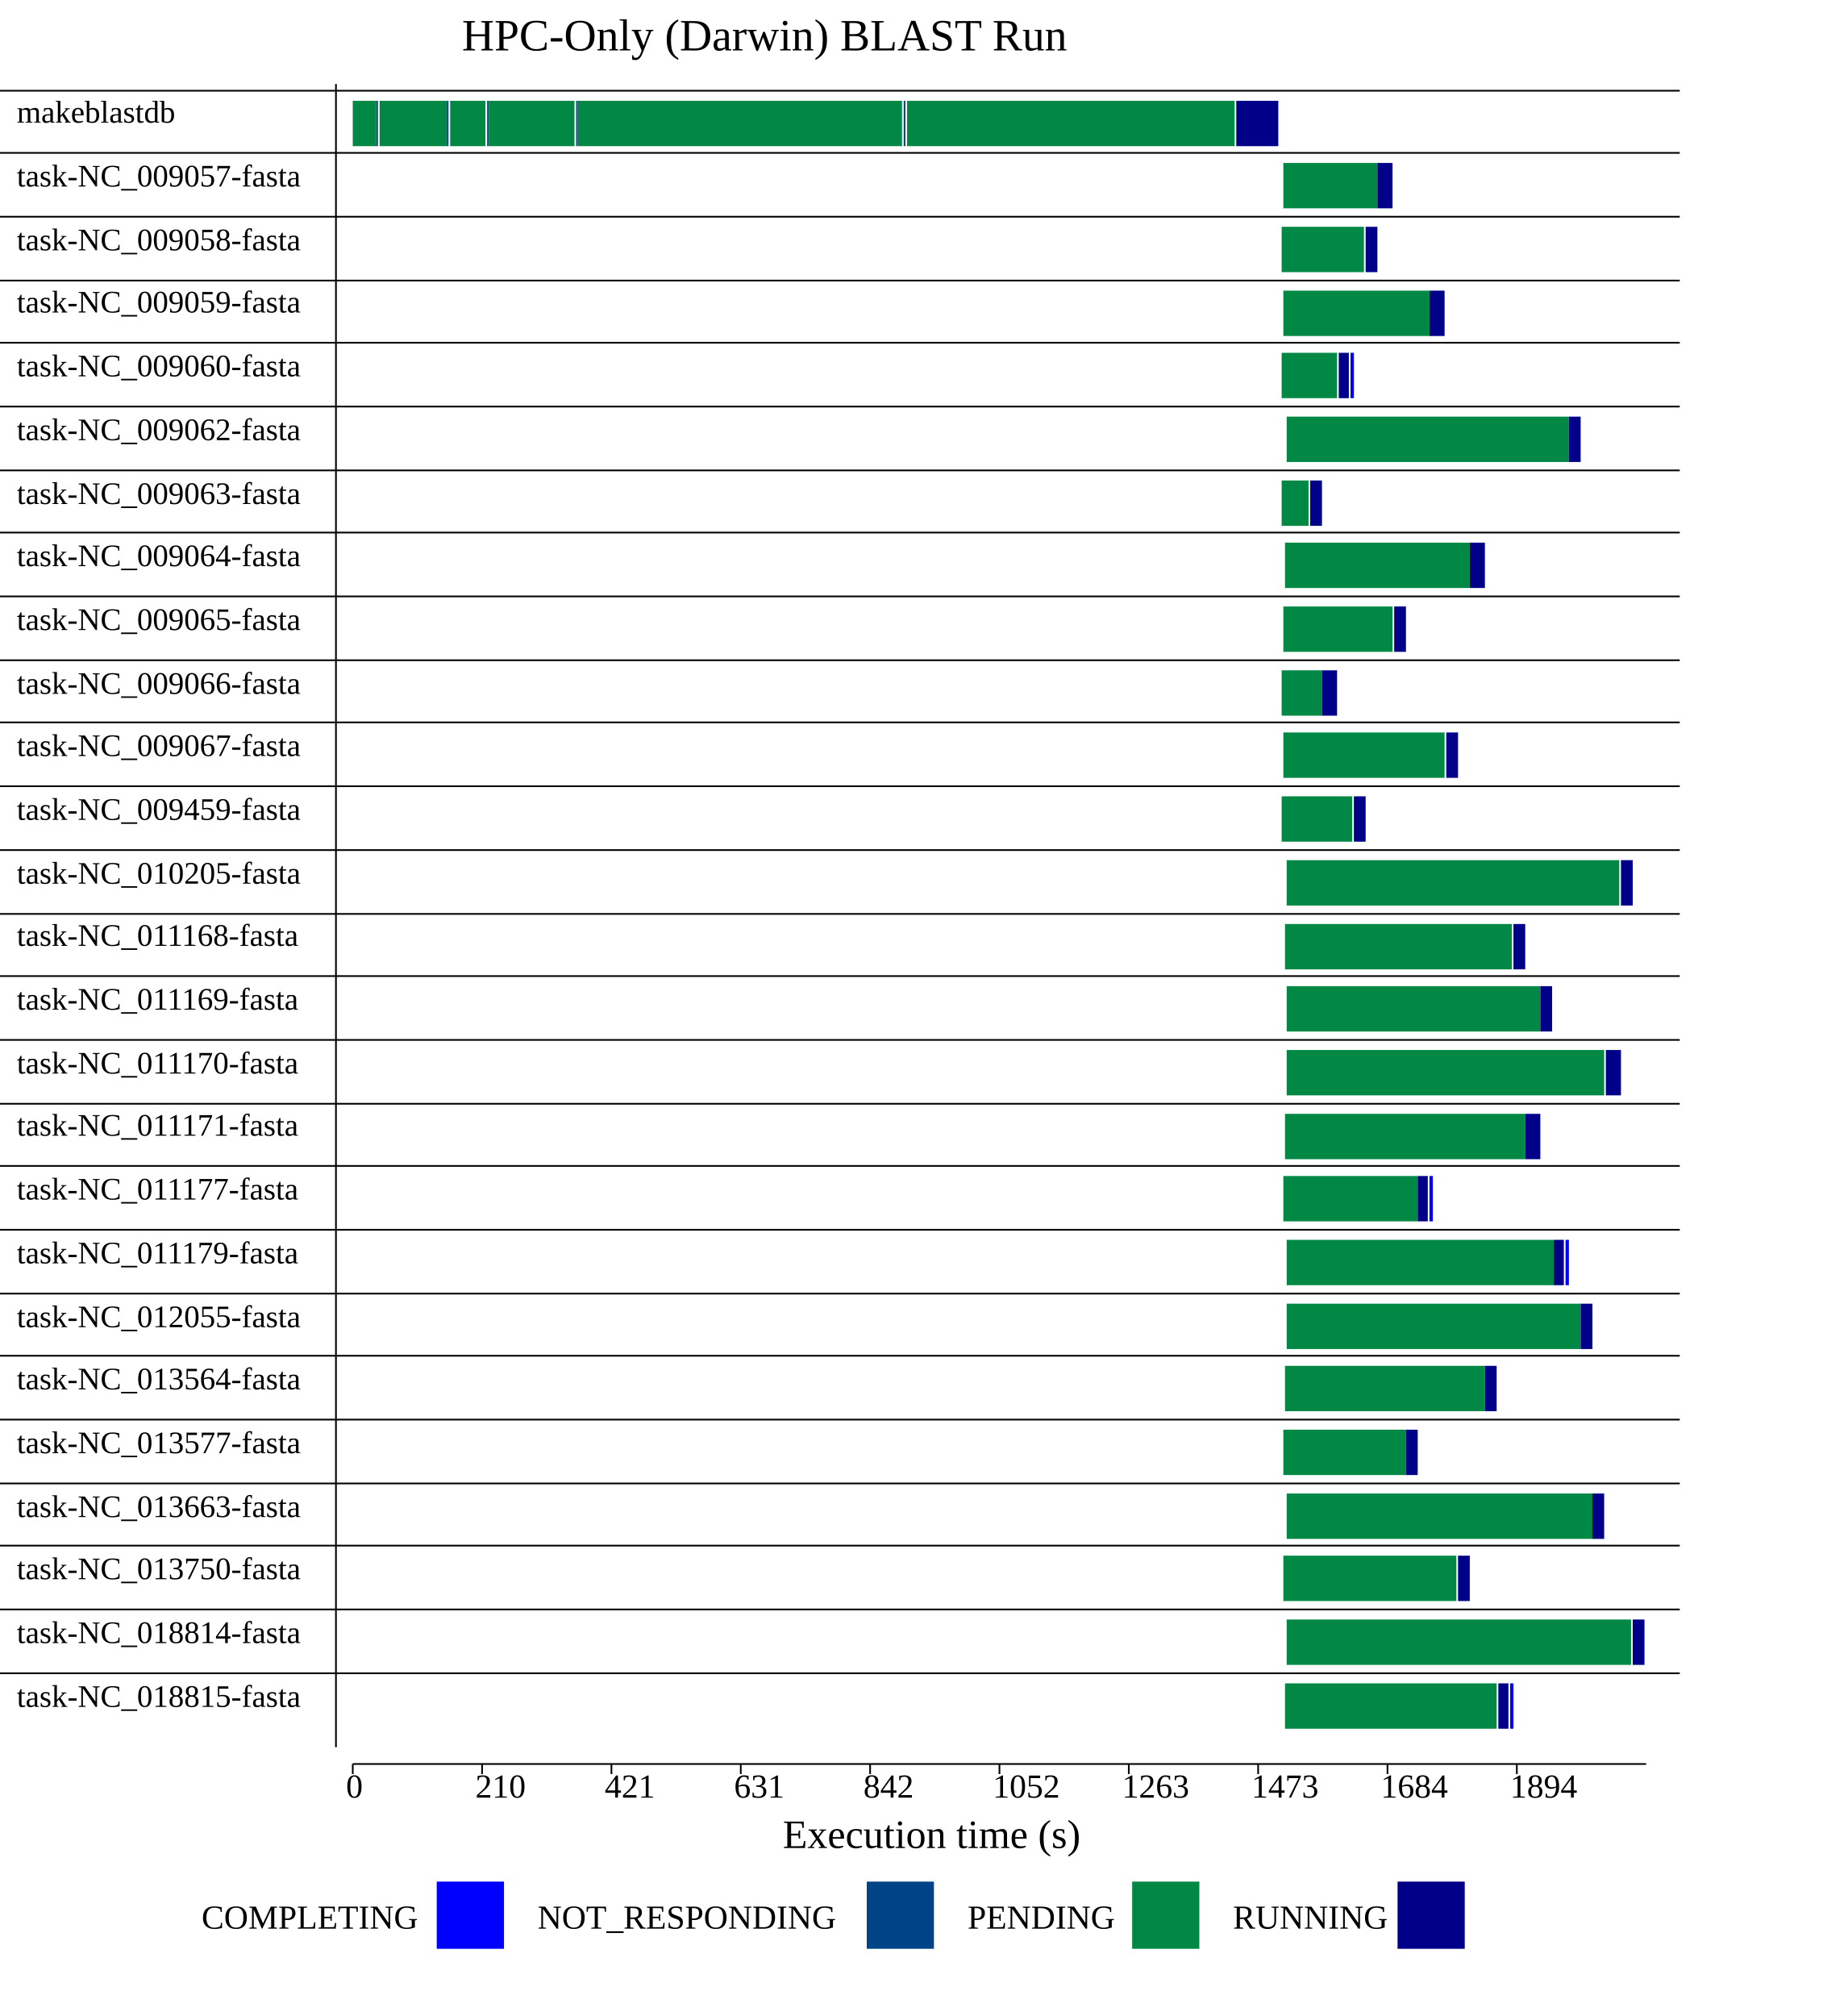
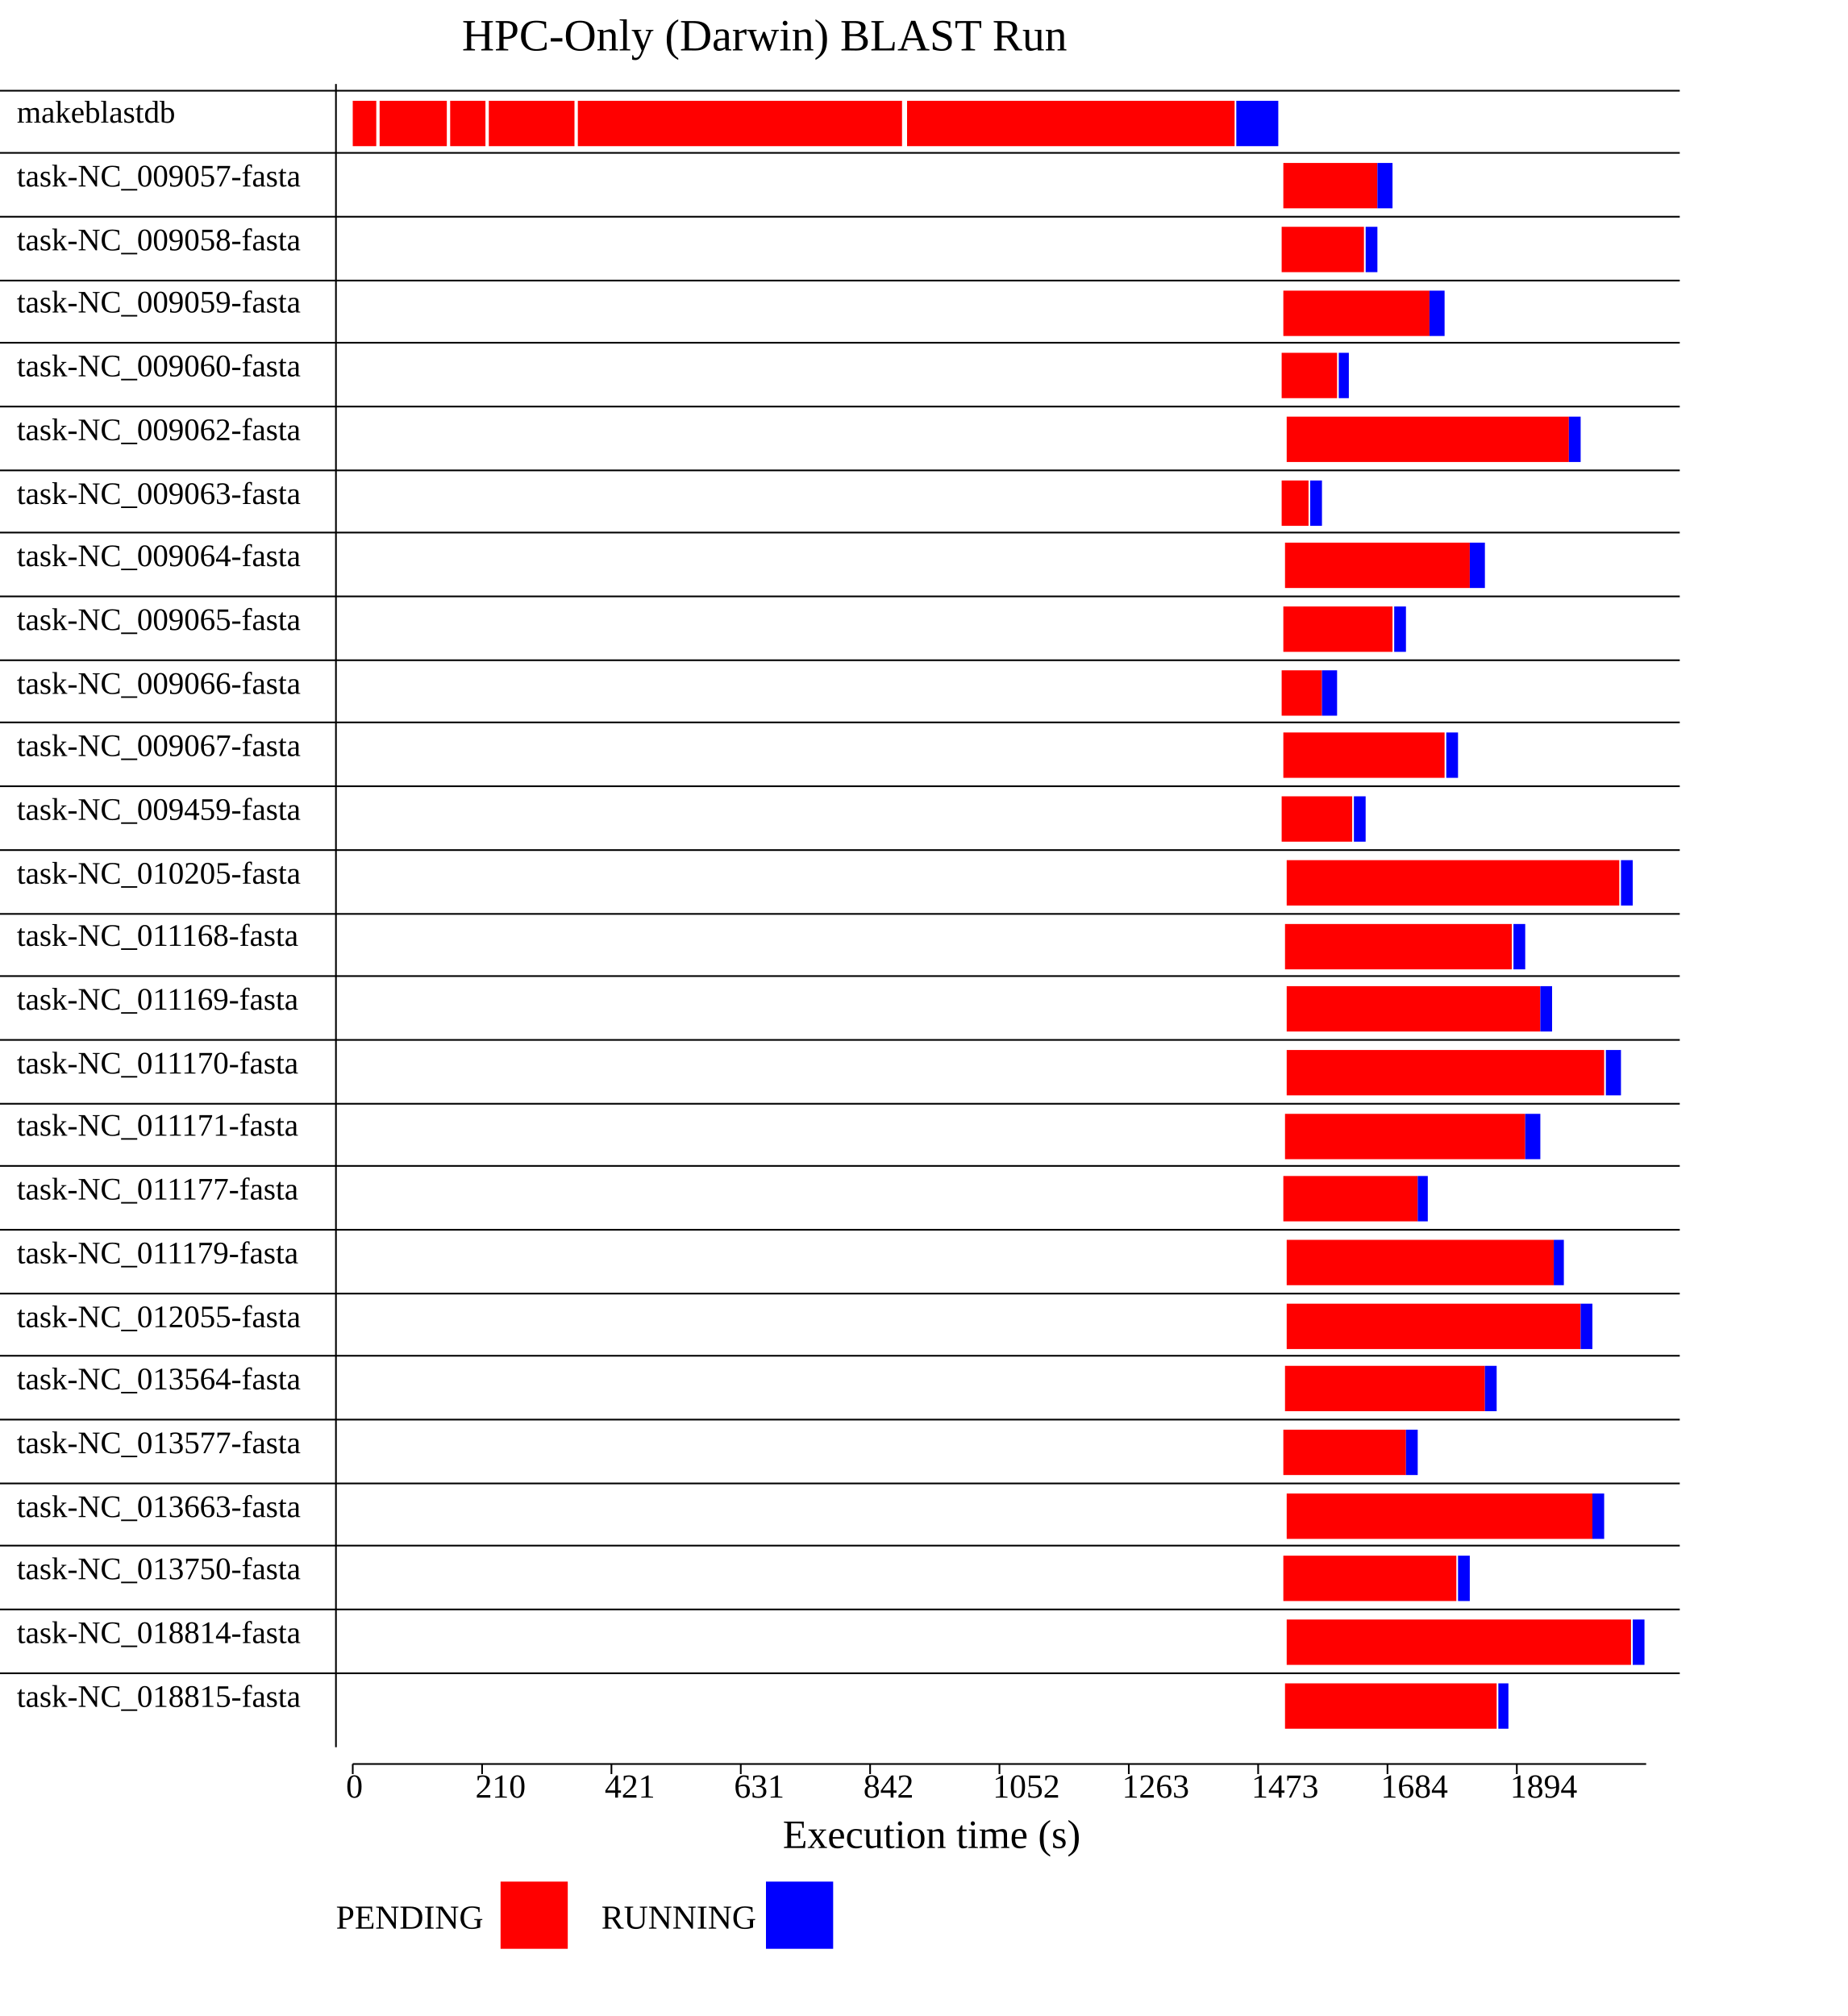
<svg xmlns="http://www.w3.org/2000/svg" width="1100" height="1200">
  <g transform="None">
    <text x="275" y="30" style="font-size:20pt;">HPC-Only (Darwin) BLAST Run</text>
-     <g transform="translate(120 1120)">
-       <text x="0" y="28" style="font-size: 15pt;">COMPLETING</text>
-       <rect x="140" y="0" width="40" height="40" fill="#0000ff">
- </rect>
-       <text x="200" y="28" style="font-size: 15pt;">NOT_RESPONDING</text>
-       <rect x="396" y="0" width="40" height="40" fill="#004488">
- </rect>
-       <text x="456" y="28" style="font-size: 15pt;">PENDING</text>
-       <rect x="554" y="0" width="40" height="40" fill="#008844">
- </rect>
-       <text x="614" y="28" style="font-size: 15pt;">RUNNING</text>
-       <rect x="712" y="0" width="40" height="40" fill="#000088">
+     <g transform="translate(200 1120)">
+       <text x="0" y="28" style="font-size: 15pt;">PENDING</text>
+       <rect x="98" y="0" width="40" height="40" fill="#ff0000">
+ </rect>
+       <text x="158" y="28" style="font-size: 15pt;">RUNNING</text>
+       <rect x="256" y="0" width="40" height="40" fill="#0000ff">
</rect>
    </g>
    <g transform="translate(0 50)">
      <text x="10" y="23" style="font-size: 14pt;">makeblastdb</text>
      <text x="10" y="250" style="font-size: 14pt;">task-NC_009063-fasta</text>
      <text x="10" y="363" style="font-size: 14pt;">task-NC_009066-fasta</text>
      <text x="10" y="174" style="font-size: 14pt;">task-NC_009060-fasta</text>
      <text x="10" y="438" style="font-size: 14pt;">task-NC_009459-fasta</text>
      <text x="10" y="99" style="font-size: 14pt;">task-NC_009058-fasta</text>
      <text x="10" y="61" style="font-size: 14pt;">task-NC_009057-fasta</text>
      <text x="10" y="325" style="font-size: 14pt;">task-NC_009065-fasta</text>
      <text x="10" y="815" style="font-size: 14pt;">task-NC_013577-fasta</text>
      <text x="10" y="664" style="font-size: 14pt;">task-NC_011177-fasta</text>
      <text x="10" y="136" style="font-size: 14pt;">task-NC_009059-fasta</text>
      <text x="10" y="400" style="font-size: 14pt;">task-NC_009067-fasta</text>
      <text x="10" y="890" style="font-size: 14pt;">task-NC_013750-fasta</text>
      <text x="10" y="287" style="font-size: 14pt;">task-NC_009064-fasta</text>
      <text x="10" y="777" style="font-size: 14pt;">task-NC_013564-fasta</text>
      <text x="10" y="966" style="font-size: 14pt;">task-NC_018815-fasta</text>
      <text x="10" y="513" style="font-size: 14pt;">task-NC_011168-fasta</text>
      <text x="10" y="626" style="font-size: 14pt;">task-NC_011171-fasta</text>
      <text x="10" y="551" style="font-size: 14pt;">task-NC_011169-fasta</text>
      <text x="10" y="702" style="font-size: 14pt;">task-NC_011179-fasta</text>
      <text x="10" y="212" style="font-size: 14pt;">task-NC_009062-fasta</text>
      <text x="10" y="740" style="font-size: 14pt;">task-NC_012055-fasta</text>
      <text x="10" y="853" style="font-size: 14pt;">task-NC_013663-fasta</text>
      <text x="10" y="589" style="font-size: 14pt;">task-NC_011170-fasta</text>
      <text x="10" y="476" style="font-size: 14pt;">task-NC_010205-fasta</text>
      <text x="10" y="928" style="font-size: 14pt;">task-NC_018814-fasta</text>
      <path d="M0,4 L1000,4 " style="stroke: #000000; stroke-width: 1px;" />
      <path d="M0,230 L1000,230 " style="stroke: #000000; stroke-width: 1px;" />
      <path d="M0,343 L1000,343 " style="stroke: #000000; stroke-width: 1px;" />
      <path d="M0,154 L1000,154 " style="stroke: #000000; stroke-width: 1px;" />
      <path d="M0,418 L1000,418 " style="stroke: #000000; stroke-width: 1px;" />
      <path d="M0,79 L1000,79 " style="stroke: #000000; stroke-width: 1px;" />
      <path d="M0,41 L1000,41 " style="stroke: #000000; stroke-width: 1px;" />
      <path d="M0,305 L1000,305 " style="stroke: #000000; stroke-width: 1px;" />
      <path d="M0,795 L1000,795 " style="stroke: #000000; stroke-width: 1px;" />
      <path d="M0,644 L1000,644 " style="stroke: #000000; stroke-width: 1px;" />
      <path d="M0,117 L1000,117 " style="stroke: #000000; stroke-width: 1px;" />
      <path d="M0,380 L1000,380 " style="stroke: #000000; stroke-width: 1px;" />
      <path d="M0,870 L1000,870 " style="stroke: #000000; stroke-width: 1px;" />
      <path d="M0,267 L1000,267 " style="stroke: #000000; stroke-width: 1px;" />
      <path d="M0,757 L1000,757 " style="stroke: #000000; stroke-width: 1px;" />
      <path d="M0,946 L1000,946 " style="stroke: #000000; stroke-width: 1px;" />
      <path d="M0,494 L1000,494 " style="stroke: #000000; stroke-width: 1px;" />
      <path d="M0,607 L1000,607 " style="stroke: #000000; stroke-width: 1px;" />
      <path d="M0,531 L1000,531 " style="stroke: #000000; stroke-width: 1px;" />
      <path d="M0,682 L1000,682 " style="stroke: #000000; stroke-width: 1px;" />
      <path d="M0,192 L1000,192 " style="stroke: #000000; stroke-width: 1px;" />
      <path d="M0,720 L1000,720 " style="stroke: #000000; stroke-width: 1px;" />
      <path d="M0,833 L1000,833 " style="stroke: #000000; stroke-width: 1px;" />
      <path d="M0,569 L1000,569 " style="stroke: #000000; stroke-width: 1px;" />
      <path d="M0,456 L1000,456 " style="stroke: #000000; stroke-width: 1px;" />
      <path d="M0,908 L1000,908 " style="stroke: #000000; stroke-width: 1px;" />
      <path d="M200,0 L200,990 " style="stroke: #000000; stroke-width: 1px;" />
      <g transform="translate(200 0)">
-         <rect x="10" y="10" width="14" height="27" fill="#008844">
- </rect>
-         <rect x="24" y="10" width="1" height="27" fill="#004488">
- </rect>
-         <rect x="26" y="10" width="40" height="27" fill="#008844">
- </rect>
-         <rect x="66" y="10" width="1" height="27" fill="#004488">
- </rect>
-         <rect x="68" y="10" width="21" height="27" fill="#008844">
- </rect>
-         <rect x="90" y="10" width="1" height="27" fill="#004488">
- </rect>
-         <rect x="91" y="10" width="51" height="27" fill="#008844">
- </rect>
-         <rect x="143" y="10" width="1" height="27" fill="#004488">
- </rect>
-         <rect x="144" y="10" width="193" height="27" fill="#008844">
- </rect>
-         <rect x="338" y="10" width="1" height="27" fill="#004488">
- </rect>
-         <rect x="340" y="10" width="195" height="27" fill="#008844">
- </rect>
-         <rect x="536" y="10" width="25" height="27" fill="#000088">
- </rect>
-         <rect x="563" y="236" width="16" height="27" fill="#008844">
- </rect>
-         <rect x="580" y="236" width="7" height="27" fill="#000088">
- </rect>
-         <rect x="563" y="349" width="24" height="27" fill="#008844">
- </rect>
-         <rect x="587" y="349" width="9" height="27" fill="#000088">
- </rect>
-         <rect x="563" y="160" width="33" height="27" fill="#008844">
- </rect>
-         <rect x="597" y="160" width="6" height="27" fill="#000088">
- </rect>
-         <rect x="604" y="160" width="2" height="27" fill="#0000ff">
- </rect>
-         <rect x="563" y="424" width="42" height="27" fill="#008844">
- </rect>
-         <rect x="606" y="424" width="7" height="27" fill="#000088">
- </rect>
-         <rect x="563" y="85" width="49" height="27" fill="#008844">
- </rect>
-         <rect x="613" y="85" width="7" height="27" fill="#000088">
- </rect>
-         <rect x="564" y="47" width="56" height="27" fill="#008844">
- </rect>
-         <rect x="620" y="47" width="9" height="27" fill="#000088">
- </rect>
-         <rect x="564" y="311" width="65" height="27" fill="#008844">
- </rect>
-         <rect x="630" y="311" width="7" height="27" fill="#000088">
- </rect>
-         <rect x="564" y="801" width="73" height="27" fill="#008844">
- </rect>
-         <rect x="637" y="801" width="7" height="27" fill="#000088">
- </rect>
-         <rect x="564" y="650" width="80" height="27" fill="#008844">
- </rect>
-         <rect x="644" y="650" width="6" height="27" fill="#000088">
- </rect>
-         <rect x="651" y="650" width="2" height="27" fill="#0000ff">
- </rect>
-         <rect x="564" y="123" width="87" height="27" fill="#008844">
- </rect>
-         <rect x="651" y="123" width="9" height="27" fill="#000088">
- </rect>
-         <rect x="564" y="386" width="96" height="27" fill="#008844">
- </rect>
-         <rect x="661" y="386" width="7" height="27" fill="#000088">
- </rect>
-         <rect x="564" y="876" width="103" height="27" fill="#008844">
- </rect>
-         <rect x="668" y="876" width="7" height="27" fill="#000088">
- </rect>
-         <rect x="565" y="273" width="110" height="27" fill="#008844">
- </rect>
-         <rect x="675" y="273" width="9" height="27" fill="#000088">
- </rect>
-         <rect x="565" y="763" width="119" height="27" fill="#008844">
- </rect>
-         <rect x="684" y="763" width="7" height="27" fill="#000088">
- </rect>
-         <rect x="565" y="952" width="126" height="27" fill="#008844">
- </rect>
-         <rect x="692" y="952" width="6" height="27" fill="#000088">
- </rect>
-         <rect x="699" y="952" width="2" height="27" fill="#0000ff">
- </rect>
-         <rect x="565" y="500" width="135" height="27" fill="#008844">
- </rect>
-         <rect x="701" y="500" width="7" height="27" fill="#000088">
- </rect>
-         <rect x="565" y="613" width="143" height="27" fill="#008844">
- </rect>
-         <rect x="708" y="613" width="9" height="27" fill="#000088">
- </rect>
-         <rect x="566" y="537" width="151" height="27" fill="#008844">
- </rect>
-         <rect x="717" y="537" width="7" height="27" fill="#000088">
- </rect>
-         <rect x="566" y="688" width="159" height="27" fill="#008844">
- </rect>
-         <rect x="725" y="688" width="6" height="27" fill="#000088">
- </rect>
-         <rect x="732" y="688" width="2" height="27" fill="#0000ff">
- </rect>
-         <rect x="566" y="198" width="168" height="27" fill="#008844">
- </rect>
-         <rect x="734" y="198" width="7" height="27" fill="#000088">
- </rect>
-         <rect x="566" y="726" width="175" height="27" fill="#008844">
- </rect>
-         <rect x="741" y="726" width="7" height="27" fill="#000088">
- </rect>
-         <rect x="566" y="839" width="182" height="27" fill="#008844">
- </rect>
-         <rect x="748" y="839" width="7" height="27" fill="#000088">
- </rect>
-         <rect x="566" y="575" width="189" height="27" fill="#008844">
- </rect>
-         <rect x="756" y="575" width="9" height="27" fill="#000088">
- </rect>
-         <rect x="566" y="462" width="198" height="27" fill="#008844">
- </rect>
-         <rect x="765" y="462" width="7" height="27" fill="#000088">
- </rect>
-         <rect x="566" y="914" width="205" height="27" fill="#008844">
- </rect>
-         <rect x="772" y="914" width="7" height="27" fill="#000088">
+         <rect x="10" y="10" width="14" height="27" fill="#ff0000">
+ </rect>
+         <rect x="26" y="10" width="40" height="27" fill="#ff0000">
+ </rect>
+         <rect x="68" y="10" width="21" height="27" fill="#ff0000">
+ </rect>
+         <rect x="91" y="10" width="51" height="27" fill="#ff0000">
+ </rect>
+         <rect x="144" y="10" width="193" height="27" fill="#ff0000">
+ </rect>
+         <rect x="340" y="10" width="195" height="27" fill="#ff0000">
+ </rect>
+         <rect x="536" y="10" width="25" height="27" fill="#0000ff">
+ </rect>
+         <rect x="563" y="236" width="16" height="27" fill="#ff0000">
+ </rect>
+         <rect x="580" y="236" width="7" height="27" fill="#0000ff">
+ </rect>
+         <rect x="563" y="349" width="24" height="27" fill="#ff0000">
+ </rect>
+         <rect x="587" y="349" width="9" height="27" fill="#0000ff">
+ </rect>
+         <rect x="563" y="160" width="33" height="27" fill="#ff0000">
+ </rect>
+         <rect x="597" y="160" width="6" height="27" fill="#0000ff">
+ </rect>
+         <rect x="563" y="424" width="42" height="27" fill="#ff0000">
+ </rect>
+         <rect x="606" y="424" width="7" height="27" fill="#0000ff">
+ </rect>
+         <rect x="563" y="85" width="49" height="27" fill="#ff0000">
+ </rect>
+         <rect x="613" y="85" width="7" height="27" fill="#0000ff">
+ </rect>
+         <rect x="564" y="47" width="56" height="27" fill="#ff0000">
+ </rect>
+         <rect x="620" y="47" width="9" height="27" fill="#0000ff">
+ </rect>
+         <rect x="564" y="311" width="65" height="27" fill="#ff0000">
+ </rect>
+         <rect x="630" y="311" width="7" height="27" fill="#0000ff">
+ </rect>
+         <rect x="564" y="801" width="73" height="27" fill="#ff0000">
+ </rect>
+         <rect x="637" y="801" width="7" height="27" fill="#0000ff">
+ </rect>
+         <rect x="564" y="650" width="80" height="27" fill="#ff0000">
+ </rect>
+         <rect x="644" y="650" width="6" height="27" fill="#0000ff">
+ </rect>
+         <rect x="564" y="123" width="87" height="27" fill="#ff0000">
+ </rect>
+         <rect x="651" y="123" width="9" height="27" fill="#0000ff">
+ </rect>
+         <rect x="564" y="386" width="96" height="27" fill="#ff0000">
+ </rect>
+         <rect x="661" y="386" width="7" height="27" fill="#0000ff">
+ </rect>
+         <rect x="564" y="876" width="103" height="27" fill="#ff0000">
+ </rect>
+         <rect x="668" y="876" width="7" height="27" fill="#0000ff">
+ </rect>
+         <rect x="565" y="273" width="110" height="27" fill="#ff0000">
+ </rect>
+         <rect x="675" y="273" width="9" height="27" fill="#0000ff">
+ </rect>
+         <rect x="565" y="763" width="119" height="27" fill="#ff0000">
+ </rect>
+         <rect x="684" y="763" width="7" height="27" fill="#0000ff">
+ </rect>
+         <rect x="565" y="952" width="126" height="27" fill="#ff0000">
+ </rect>
+         <rect x="692" y="952" width="6" height="27" fill="#0000ff">
+ </rect>
+         <rect x="565" y="500" width="135" height="27" fill="#ff0000">
+ </rect>
+         <rect x="701" y="500" width="7" height="27" fill="#0000ff">
+ </rect>
+         <rect x="565" y="613" width="143" height="27" fill="#ff0000">
+ </rect>
+         <rect x="708" y="613" width="9" height="27" fill="#0000ff">
+ </rect>
+         <rect x="566" y="537" width="151" height="27" fill="#ff0000">
+ </rect>
+         <rect x="717" y="537" width="7" height="27" fill="#0000ff">
+ </rect>
+         <rect x="566" y="688" width="159" height="27" fill="#ff0000">
+ </rect>
+         <rect x="725" y="688" width="6" height="27" fill="#0000ff">
+ </rect>
+         <rect x="566" y="198" width="168" height="27" fill="#ff0000">
+ </rect>
+         <rect x="734" y="198" width="7" height="27" fill="#0000ff">
+ </rect>
+         <rect x="566" y="726" width="175" height="27" fill="#ff0000">
+ </rect>
+         <rect x="741" y="726" width="7" height="27" fill="#0000ff">
+ </rect>
+         <rect x="566" y="839" width="182" height="27" fill="#ff0000">
+ </rect>
+         <rect x="748" y="839" width="7" height="27" fill="#0000ff">
+ </rect>
+         <rect x="566" y="575" width="189" height="27" fill="#ff0000">
+ </rect>
+         <rect x="756" y="575" width="9" height="27" fill="#0000ff">
+ </rect>
+         <rect x="566" y="462" width="198" height="27" fill="#ff0000">
+ </rect>
+         <rect x="765" y="462" width="7" height="27" fill="#0000ff">
+ </rect>
+         <rect x="566" y="914" width="205" height="27" fill="#ff0000">
+ </rect>
+         <rect x="772" y="914" width="7" height="27" fill="#0000ff">
</rect>
        <g transform="translate(0 1000)">
          <path d="M10,0 L780,0" stroke="#000000" />
          <path d="M10.0,0 L10.0,6" stroke="#000000" />
          <text x="6" y="20" style="font-size: 15pt;">0</text>
          <path d="M87.0,0 L87.0,6" stroke="#000000" />
          <text x="83" y="20" style="font-size: 15pt;">210</text>
          <path d="M164.0,0 L164.0,6" stroke="#000000" />
          <text x="160" y="20" style="font-size: 15pt;">421</text>
          <path d="M241.0,0 L241.0,6" stroke="#000000" />
          <text x="237" y="20" style="font-size: 15pt;">631</text>
          <path d="M318.0,0 L318.0,6" stroke="#000000" />
          <text x="314" y="20" style="font-size: 15pt;">842</text>
          <path d="M395.0,0 L395.0,6" stroke="#000000" />
          <text x="391" y="20" style="font-size: 15pt;">1052</text>
          <path d="M472.0,0 L472.0,6" stroke="#000000" />
          <text x="468" y="20" style="font-size: 15pt;">1263</text>
          <path d="M549.0,0 L549.0,6" stroke="#000000" />
          <text x="545" y="20" style="font-size: 15pt;">1473</text>
          <path d="M626.0,0 L626.0,6" stroke="#000000" />
          <text x="622" y="20" style="font-size: 15pt;">1684</text>
          <path d="M703.0,0 L703.0,6" stroke="#000000" />
          <text x="699" y="20" style="font-size: 15pt;">1894</text>
          <text x="266" y="50" style="font-size: 18pt;">Execution time (s)</text>
        </g>
      </g>
    </g>
  </g>
</svg>
